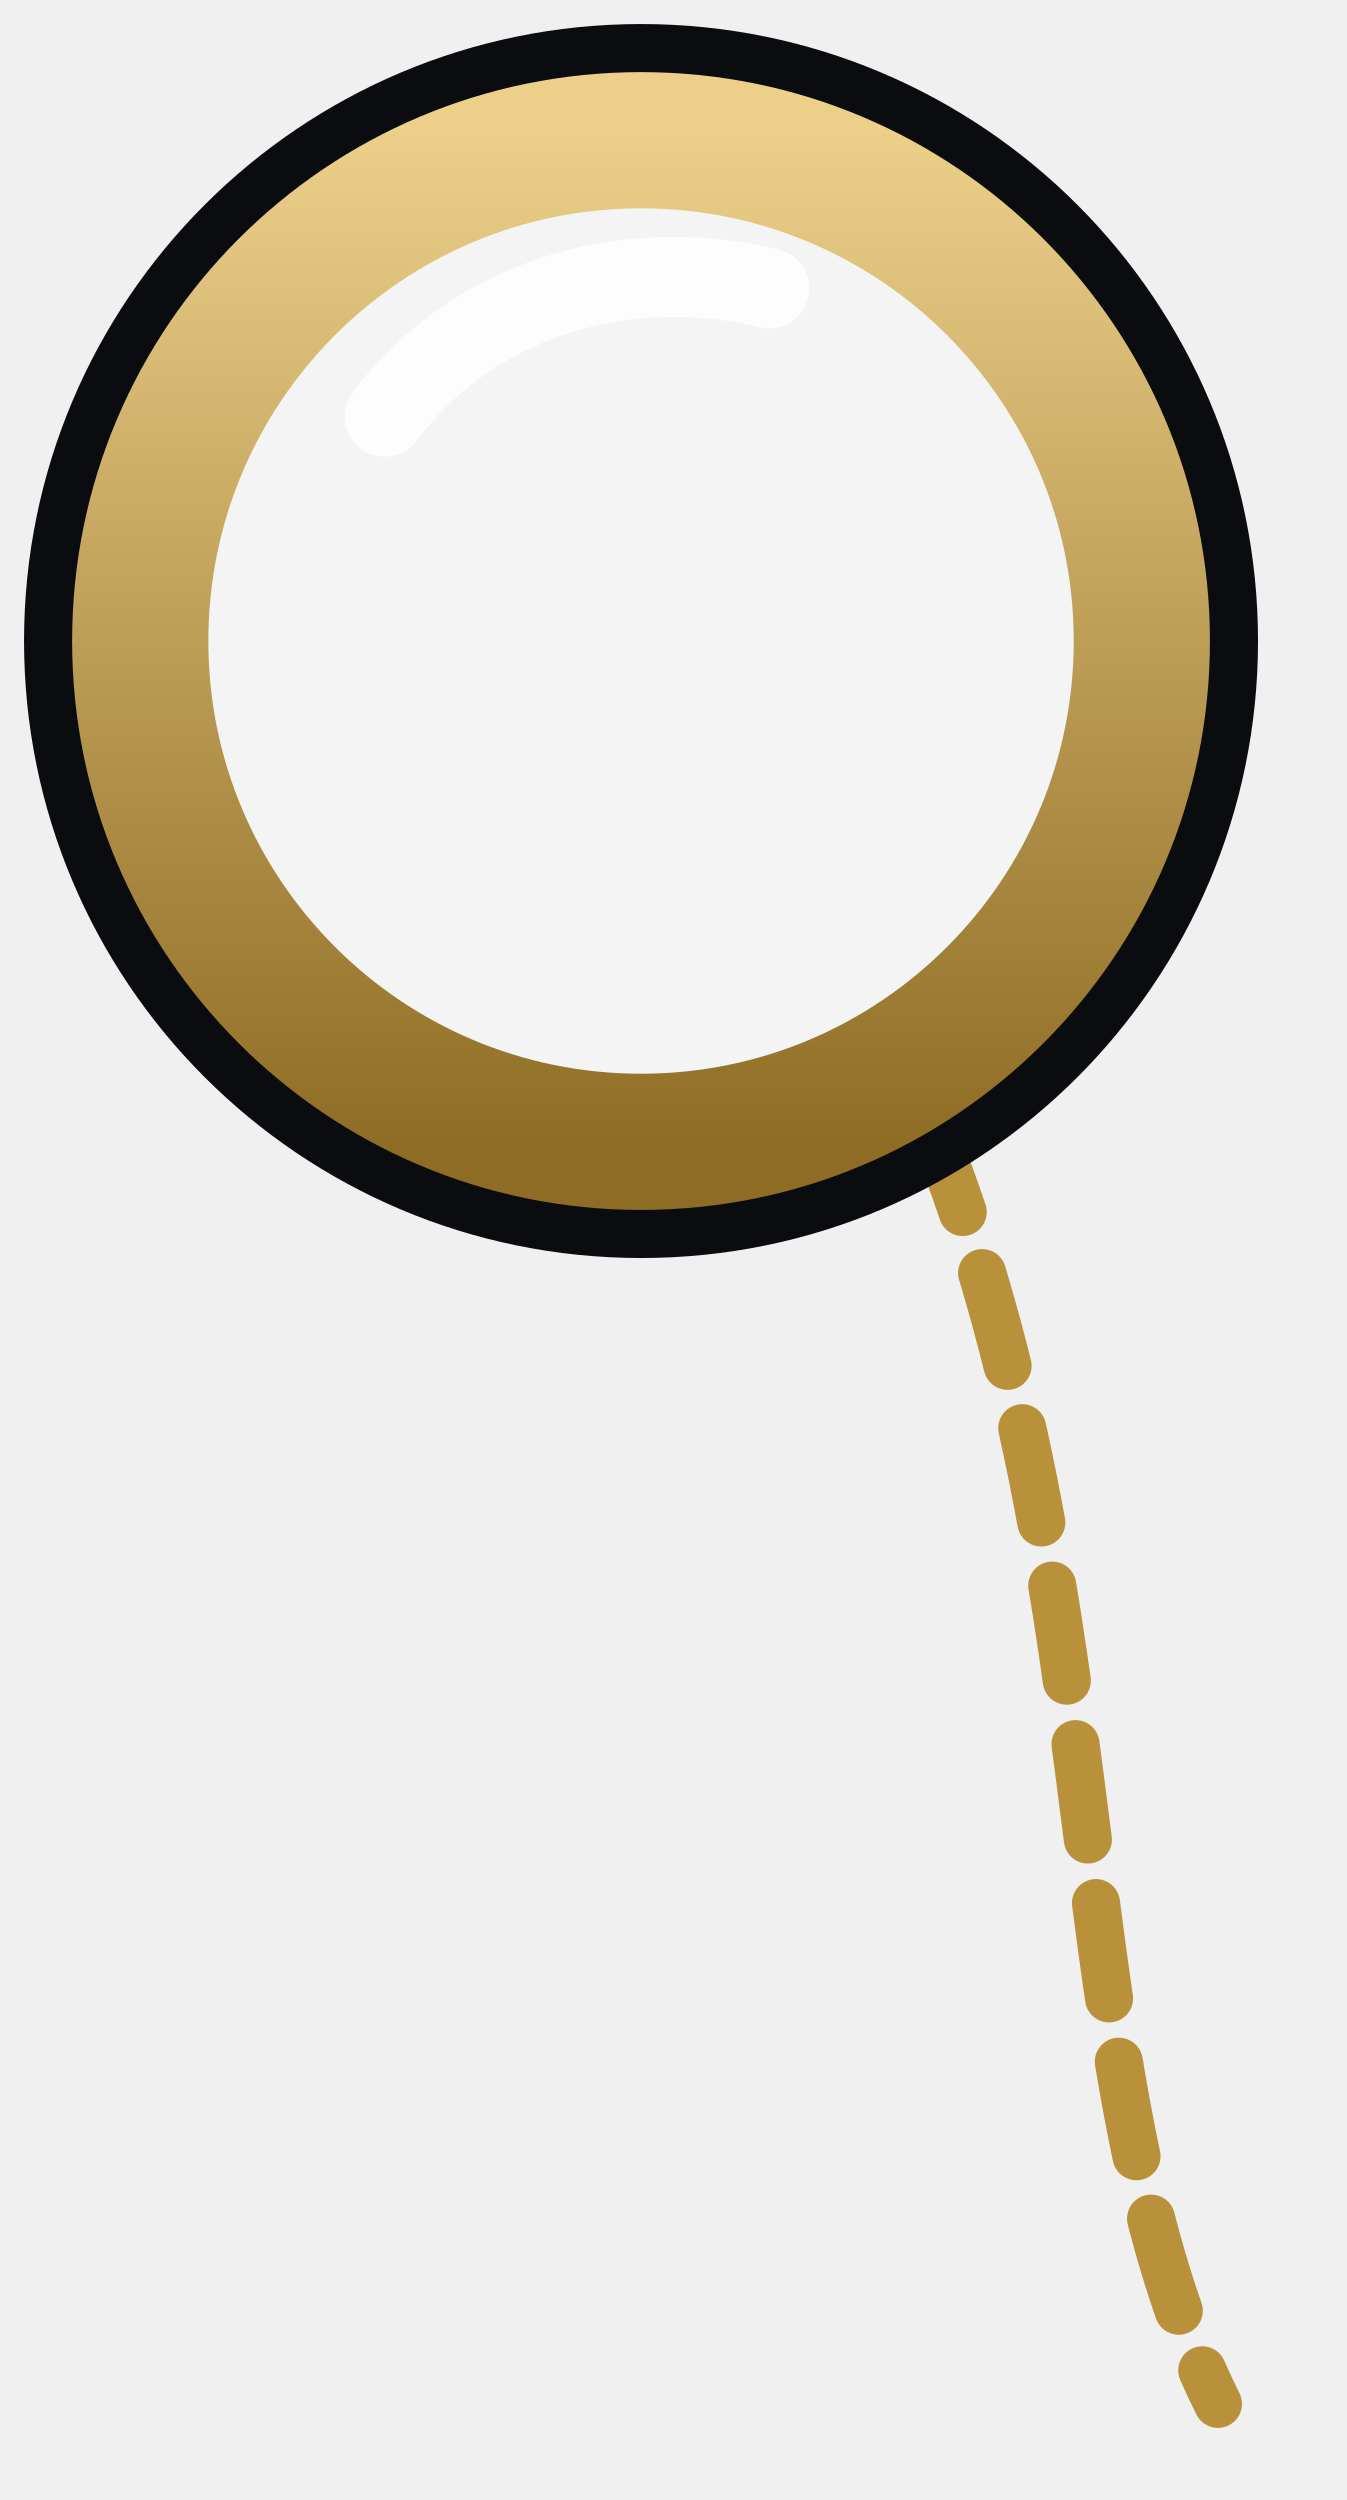
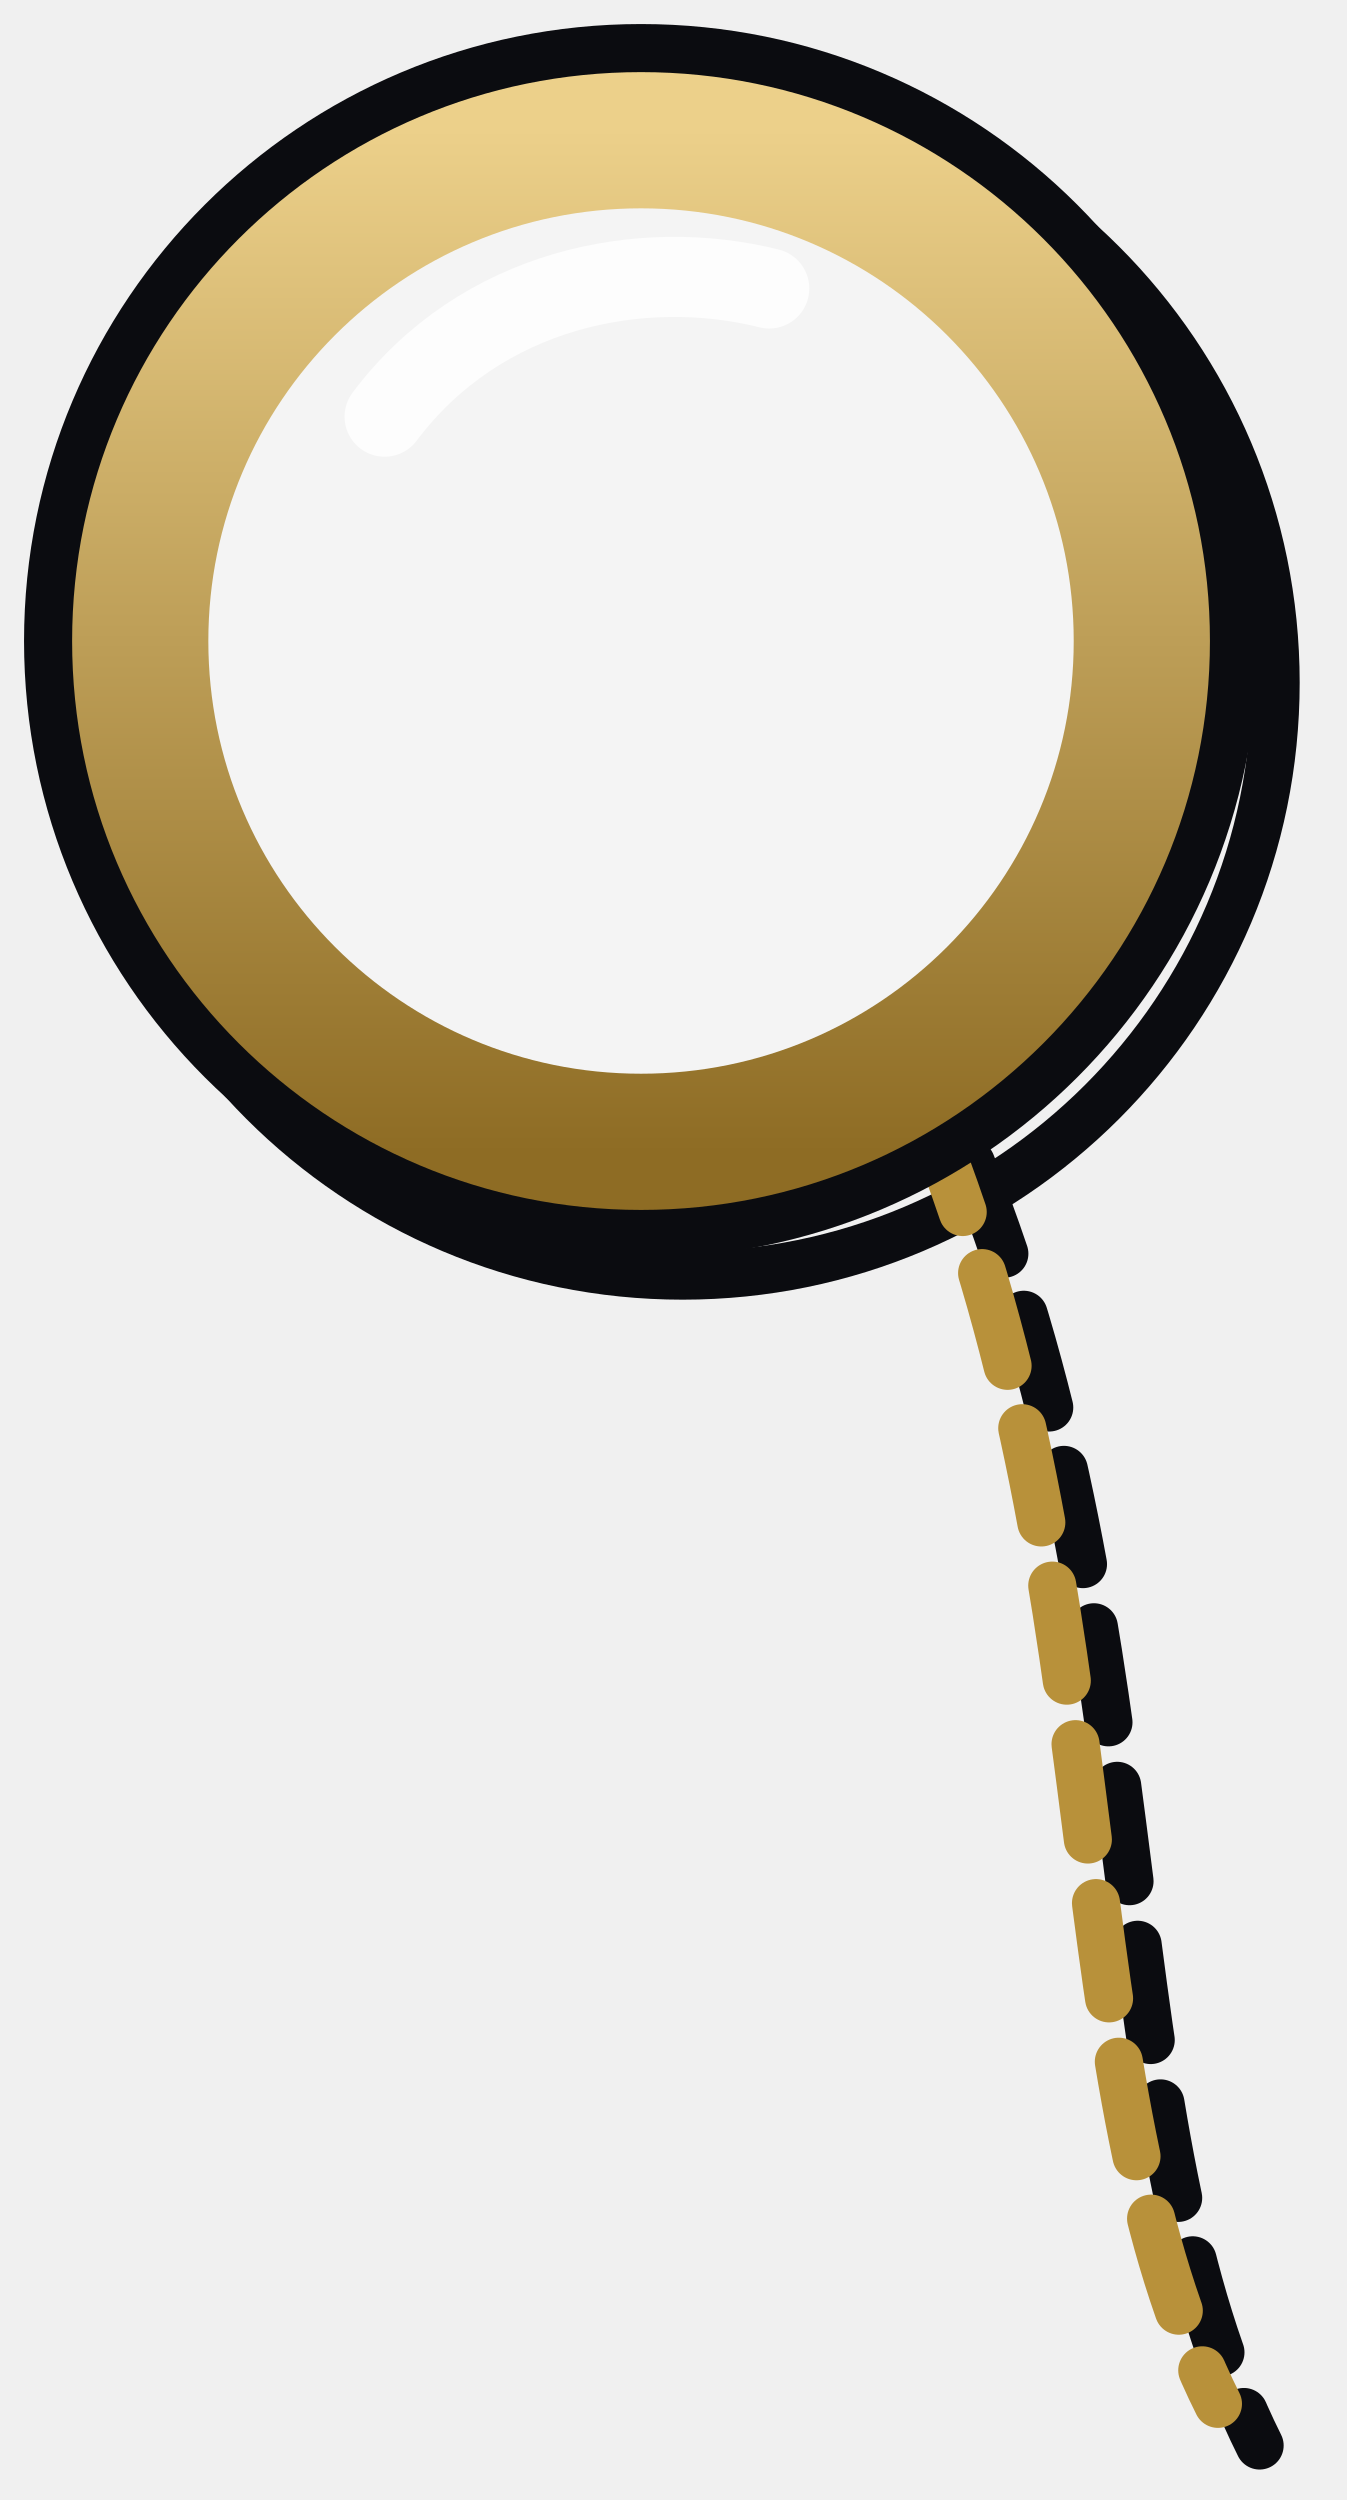
<svg xmlns="http://www.w3.org/2000/svg" width="84" height="156" viewBox="0 0 84 156">
  <defs>
    <linearGradient id="gold" x1="0" y1="0" x2="0" y2="1">
      <stop offset="0" stop-color="#ecd08a" />
      <stop offset="1" stop-color="#8e6c24" />
    </linearGradient>
  </defs>
+   <g transform="translate(2.6,2.6)">
+     <g stroke="#0b0c10" stroke-linecap="round">
+       <path d="M58 70 C70 100 66 130 76 150" fill="none" stroke="#0b0c10" stroke-width="3" stroke-dasharray="6 4" />
+       <circle cx="40" cy="40" r="37" fill="none" stroke-width="3" />
+     </g>
+   </g>
  <g stroke="#0b0c10" stroke-linecap="round">
    <path d="M58 70 C70 100 66 130 76 150" fill="none" stroke="#b8913a" stroke-width="3" stroke-dasharray="6 4" />
    <circle cx="40" cy="40" r="32" fill="#fff" fill-opacity="0.25" stroke="url(#gold)" stroke-width="10" />
    <circle cx="40" cy="40" r="37" fill="none" stroke-width="3" />
    <path d="M24 26 C30 18 40 16 48 18" fill="none" stroke="#fff" stroke-width="5" opacity="0.8" />
  </g>
</svg>
